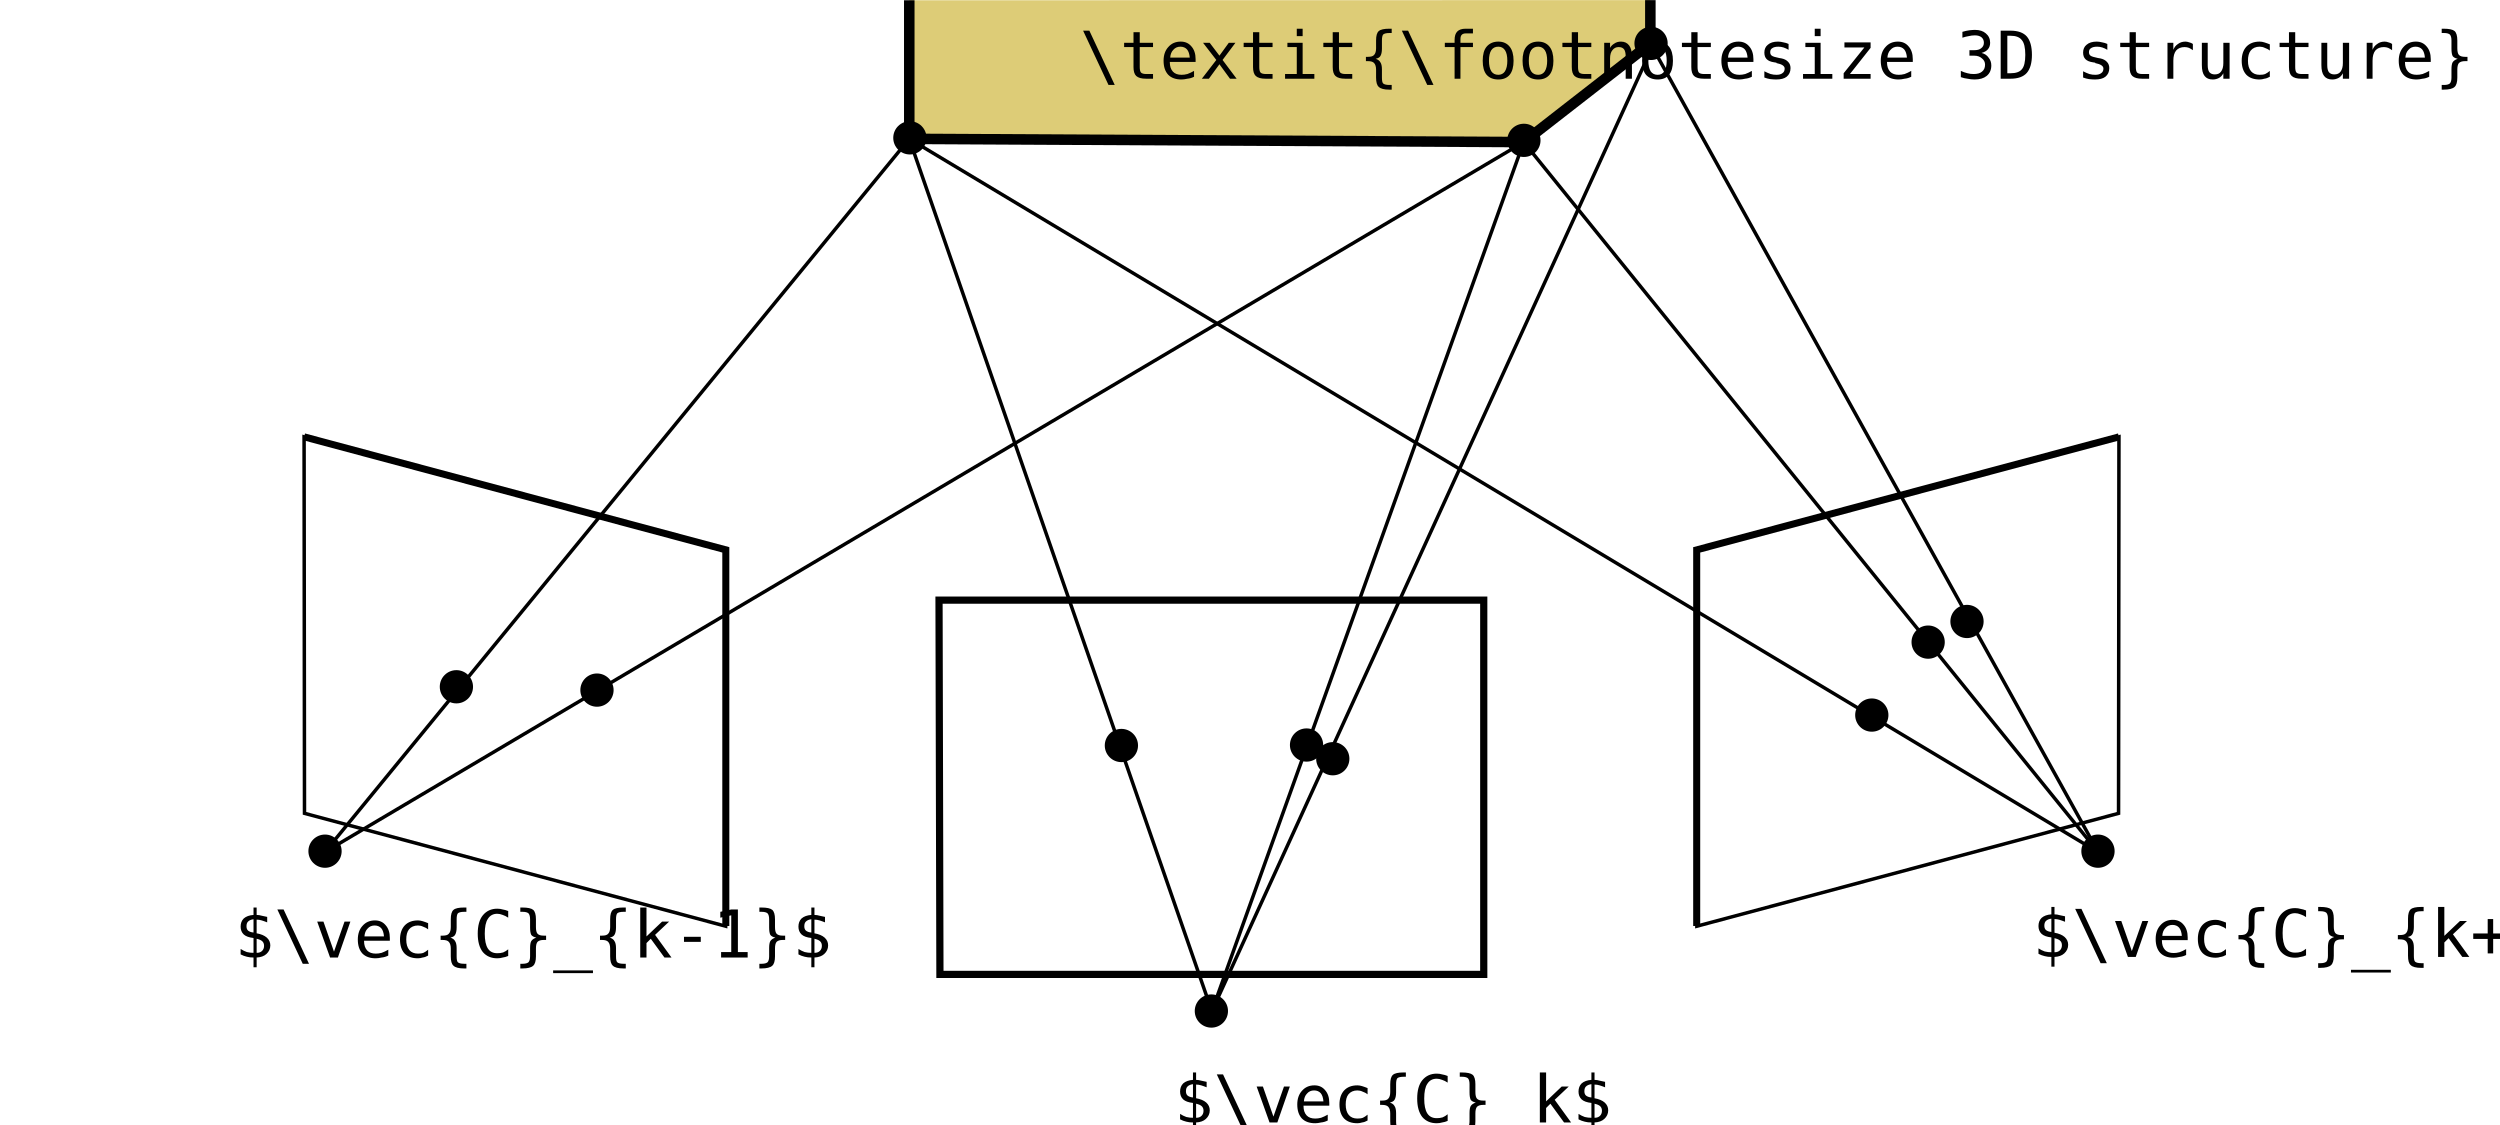
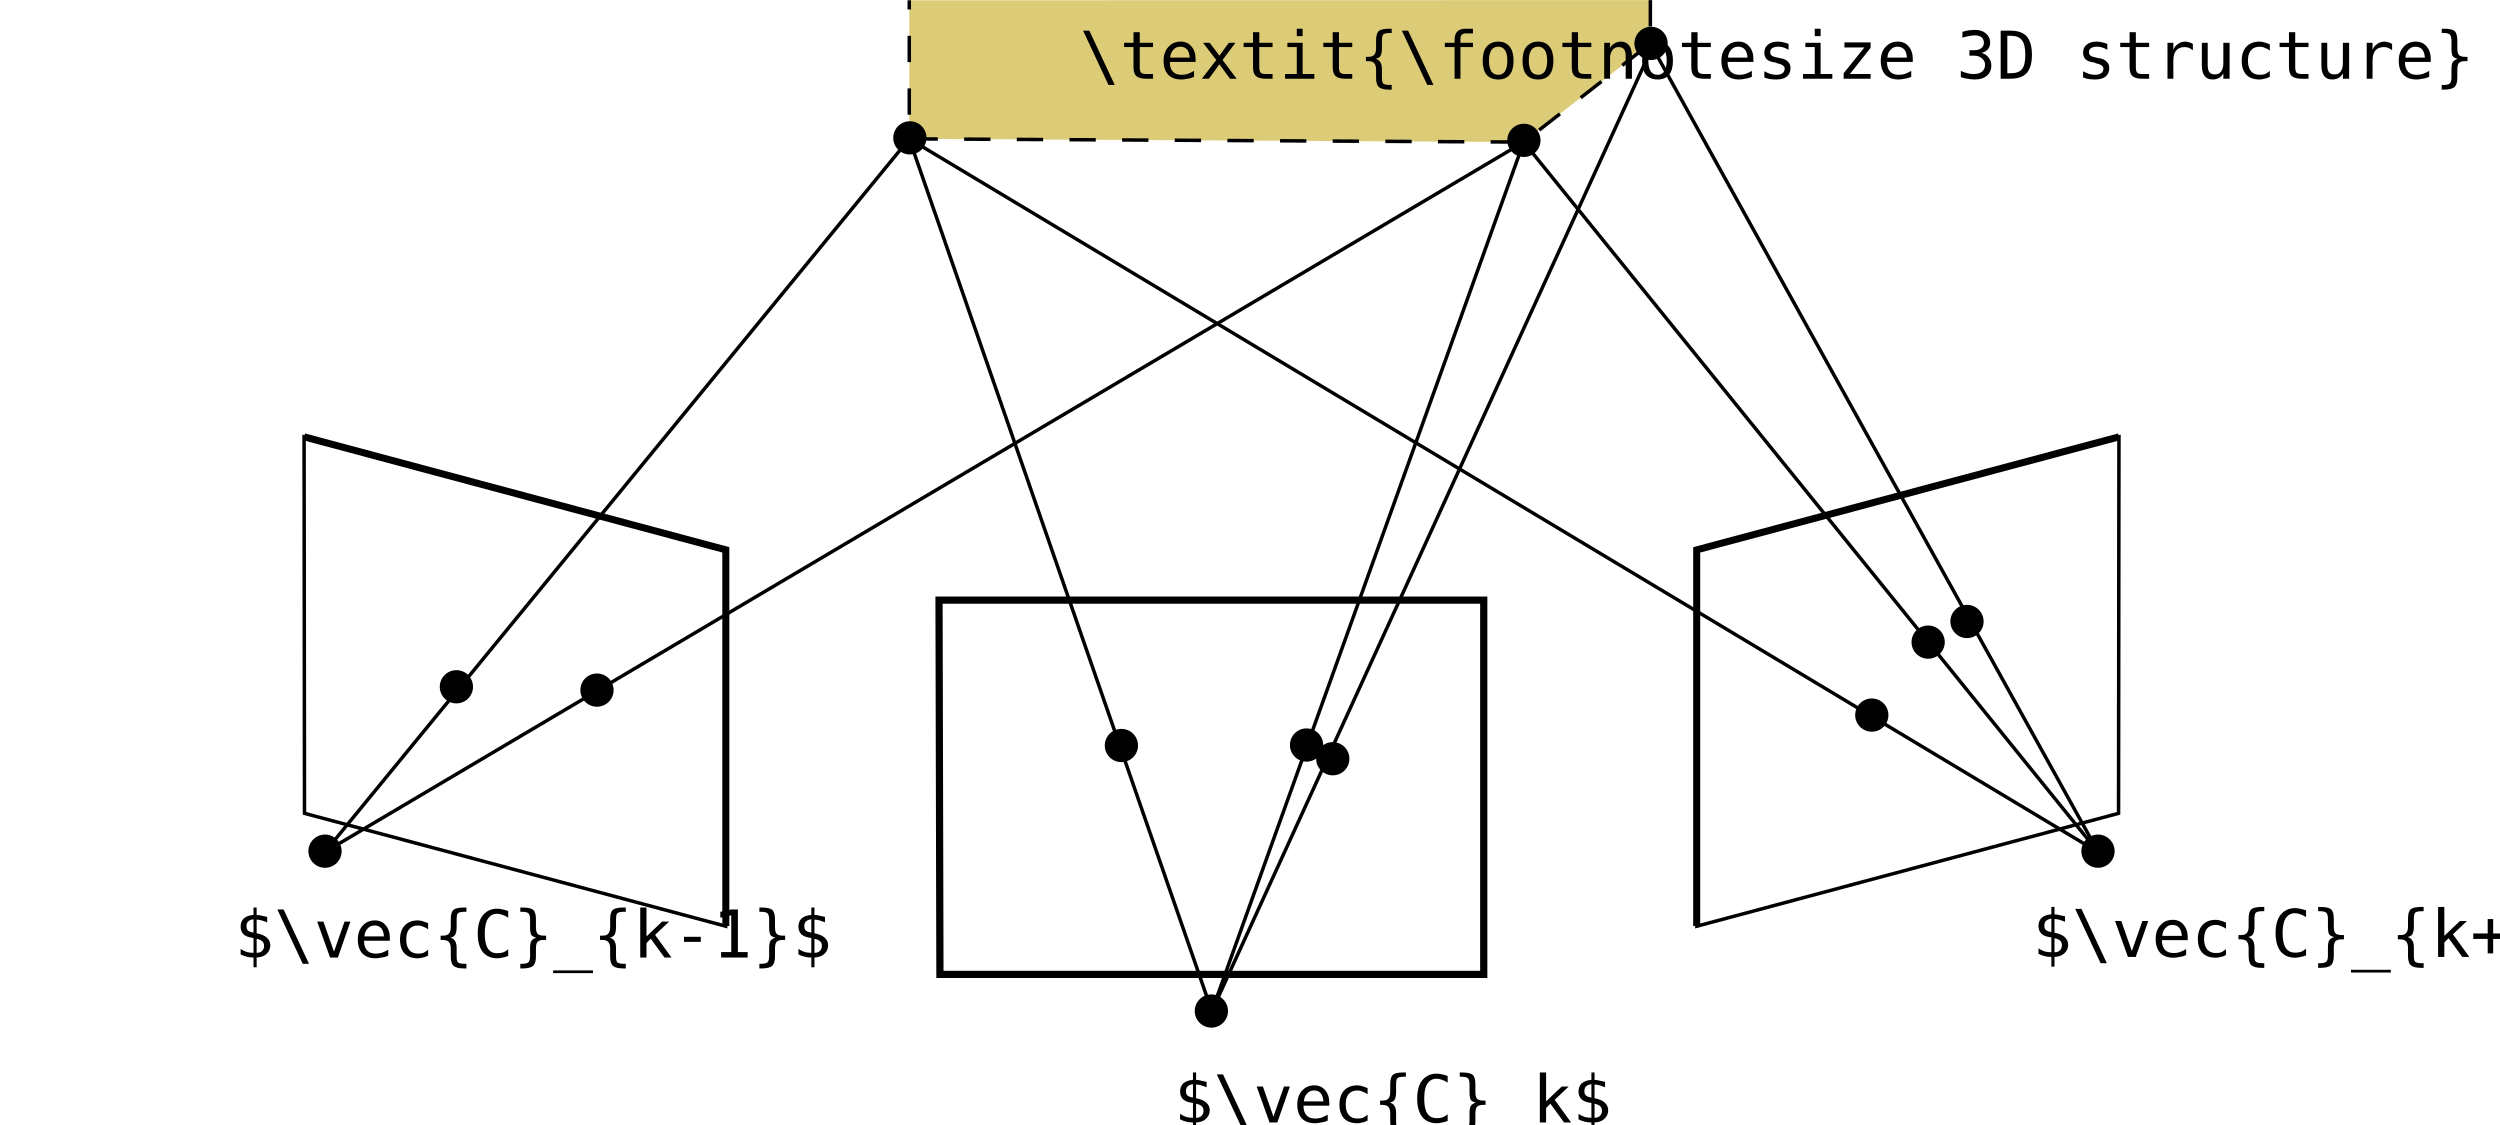
<svg xmlns="http://www.w3.org/2000/svg" width="100mm" height="45mm" viewBox="0 0 100 45" version="1.1" id="svg8">
  <defs id="defs2">
    <marker markerWidth="0.911" markerHeight="1.69" refX="0" refY="0" orient="auto-start-reverse" id="marker-arrow-0.5308">
      <g id="g690" transform="scale(2.153529)">
        <path id="path688" style="fill:none;stroke:#000000;stroke-width:0.6;stroke-linecap:round;stroke-linejoin:round;stroke-miterlimit:10;stroke-dasharray:none;stroke-opacity:1" d="M -1.554,2.072 C -1.425,1.295 0,0.13 0.389,0 0,-0.13 -1.425,-1.295 -1.554,-2.072" />
      </g>
    </marker>
    <marker markerWidth="0.911" markerHeight="1.69" refX="0" refY="0" orient="auto-start-reverse" id="marker-arrow-0.5308-7">
      <g id="g988" transform="scale(2.153529)">
        <path id="path986" style="fill:none;stroke:#000000;stroke-width:0.6;stroke-linecap:round;stroke-linejoin:round;stroke-miterlimit:10;stroke-dasharray:none;stroke-opacity:1" d="M -1.554,2.072 C -1.425,1.295 0,0.13 0.389,0 0,-0.13 -1.425,-1.295 -1.554,-2.072" />
      </g>
    </marker>
    <marker markerWidth="0.911" markerHeight="1.69" refX="0" refY="0" orient="auto-start-reverse" id="marker-arrow-0.5308-3">
      <g id="g1011" transform="scale(2.153529)">
        <path id="path1009" style="fill:none;stroke:#000000;stroke-width:0.6;stroke-linecap:round;stroke-linejoin:round;stroke-miterlimit:10;stroke-dasharray:none;stroke-opacity:1" d="M -1.554,2.072 C -1.425,1.295 0,0.13 0.389,0 0,-0.13 -1.425,-1.295 -1.554,-2.072" />
      </g>
    </marker>
    <marker markerWidth="0.911" markerHeight="1.69" refX="0" refY="0" orient="auto-start-reverse" id="marker-arrow-0.5308-6">
      <g id="g1034" transform="scale(2.153529)">
        <path id="path1032" style="fill:none;stroke:#000000;stroke-width:0.6;stroke-linecap:round;stroke-linejoin:round;stroke-miterlimit:10;stroke-dasharray:none;stroke-opacity:1" d="M -1.554,2.072 C -1.425,1.295 0,0.13 0.389,0 0,-0.13 -1.425,-1.295 -1.554,-2.072" />
      </g>
    </marker>
    <marker markerWidth="0.911" markerHeight="1.69" refX="0" refY="0" orient="auto-start-reverse" id="marker-arrow-0.5308-1">
      <g id="g1067" transform="scale(2.153529)">
        <path id="path1065" style="fill:none;stroke:#000000;stroke-width:0.6;stroke-linecap:round;stroke-linejoin:round;stroke-miterlimit:10;stroke-dasharray:none;stroke-opacity:1" d="M -1.554,2.072 C -1.425,1.295 0,0.13 0.389,0 0,-0.13 -1.425,-1.295 -1.554,-2.072" />
      </g>
    </marker>
    <marker markerWidth="0.911" markerHeight="1.69" refX="0" refY="0" orient="auto-start-reverse" id="marker-arrow-0.5308-19">
      <g id="g1123" transform="scale(2.153529)">
        <path id="path1121" style="fill:none;stroke:#000000;stroke-width:0.6;stroke-linecap:round;stroke-linejoin:round;stroke-miterlimit:10;stroke-dasharray:none;stroke-opacity:1" d="M -1.554,2.072 C -1.425,1.295 0,0.13 0.389,0 0,-0.13 -1.425,-1.295 -1.554,-2.072" />
      </g>
    </marker>
  </defs>
  <g id="layer1" transform="translate(0,-252)">
    <g id="g368" transform="translate(-2.987908,5.525871)">
      <g transform="translate(-2.047613,2.703237)" id="g242">
        <g id="g86">
          <path id="path8" d="m 17.215,276.304 16.846,4.514 v -15.05 l -16.862,-4.523 z" style="fill:none;fill-opacity:1;stroke:#000000;stroke-width:0.14;stroke-linecap:butt;stroke-linejoin:miter;stroke-dasharray:none;stroke-opacity:1;marker-start:none;marker-end:none" />
          <path id="path18" d="m 17.2,261.245 16.868,4.52 v 15.046" style="fill:none;fill-opacity:1;stroke:#000000;stroke-width:0.281;stroke-linecap:butt;stroke-linejoin:miter;stroke-dasharray:none;stroke-opacity:1;marker-start:none;marker-end:none" />
        </g>
      </g>
      <circle r="0.665" cy="280.521" cx="15.989" id="path277-7" style="opacity:1;fill:#000000;fill-opacity:1;stroke:none;stroke-width:0.281;stroke-miterlimit:4;stroke-dasharray:none;stroke-dashoffset:0;stroke-opacity:1;marker-start:none;marker-end:none" />
    </g>
    <text id="text330" xml:space="preserve" style="font-size:2.646px;font-family:monospace;-inkscape-font-specification:'monospace, Normal';fill:#000000;fill-opacity:1;stroke:none;stroke-width:0.265" y="290.3" x="9.374">
      <tspan id="tspan328" x="9.374" y="290.3" style="stroke-width:0.265">$\vec{C}_{k-1}$</tspan>
    </text>
    <text id="text330-9" xml:space="preserve" style="font-size:2.646px;font-family:monospace;-inkscape-font-specification:'monospace, Normal';fill:#000000;fill-opacity:1;stroke:none;stroke-width:0.265" y="290.275" x="81.288">
      <tspan id="tspan328-3" x="81.288" y="290.275" style="stroke-width:0.265">$\vec{C}_{k+1}$</tspan>
    </text>
    <g transform="matrix(-1.001248,0,0,1,99.92818,5.525871)" id="g368-6">
      <g transform="translate(-2.047613,1.627477)" id="g242-0">
        <g id="g86-6">
          <path id="path8-2" d="m 17.215,277.38 16.846,4.514 v -15.05 l -16.862,-4.523 z" style="fill:none;fill-opacity:1;stroke:#000000;stroke-width:0.14;stroke-linecap:butt;stroke-linejoin:miter;stroke-dasharray:none;stroke-opacity:1;marker-start:none;marker-end:none" />
          <path id="path18-6" d="m 17.2,262.321 16.868,4.52 v 15.046" style="fill:none;fill-opacity:1;stroke:#000000;stroke-width:0.281;stroke-linecap:butt;stroke-linejoin:miter;stroke-dasharray:none;stroke-opacity:1;marker-start:none;marker-end:none" />
        </g>
      </g>
      <circle r="0.665" cy="280.521" cx="15.989" id="path277-7-7" style="opacity:1;fill:#000000;fill-opacity:1;stroke:none;stroke-width:0.281;stroke-miterlimit:4;stroke-dasharray:none;stroke-dashoffset:0;stroke-opacity:1;marker-start:none;marker-end:none" />
    </g>
-     <path style="fill:#ddcc77;fill-opacity:1;stroke:black;stroke-width:0.421;stroke-linecap:butt;stroke-linejoin:miter;stroke-dasharray:none;stroke-opacity:1;marker-start:none;marker-end:none" d="m 66.014,252.005 v 1.735 l -5.066,3.943 -24.577,-0.129 0,-5.543" id="path76" />
+     <path style="fill:#ddcc77;fill-opacity:1;stroke:black;stroke-width:0.14;stroke-linecap:butt;stroke-linejoin:miter;stroke-dasharray:1.053,1.053;stroke-opacity:1;marker-start:none;marker-end:none;strike-linecap:butt" d="m 66.014,252.005 v 1.735 l -5.066,3.943 -24.577,-0.129 0,-5.543" id="path76" />
    <circle r="0.665" cy="257.514" cx="36.395" id="path277-7-3-6" style="opacity:1;fill:#000000;fill-opacity:1;stroke:none;stroke-width:0.281;stroke-miterlimit:4;stroke-dasharray:none;stroke-dashoffset:0;stroke-opacity:1;marker-start:none;marker-end:none" />
    <circle r="0.665" cy="257.614" cx="60.956" id="path277-7-3-7" style="opacity:1;fill:#000000;fill-opacity:1;stroke:none;stroke-width:0.281;stroke-miterlimit:4;stroke-dasharray:none;stroke-dashoffset:0;stroke-opacity:1;marker-start:none;marker-end:none" />
    <circle r="0.665" cy="253.736" cx="66.042" id="path277-7-3-5" style="opacity:1;fill:#000000;fill-opacity:1;stroke:none;stroke-width:0.281;stroke-miterlimit:4;stroke-dasharray:none;stroke-dashoffset:0;stroke-opacity:1;marker-start:none;marker-end:none" />
    <text id="text147" xml:space="preserve" style="font-size:2.646px;font-family:monospace;-inkscape-font-specification:'monospace, Normal';fill:#000000;fill-opacity:1;stroke:none;stroke-width:0.265" y="255.149" x="43.201">
      <tspan id="tspan145" x="43.201" y="255.149" style="stroke-width:0.265">\textit{\footnotesize 3D structure}</tspan>
    </text>
    <path style="fill:none;fill-opacity:1;stroke:#000000;stroke-width:0.288;stroke-linecap:butt;stroke-linejoin:miter;stroke-dasharray:none;stroke-opacity:1;marker-start:none;marker-end:none" d="M 37.597,290.976 H 59.35 V 276.005 H 37.561 Z" id="path159" />
    <circle r="0.665" cy="292.441" cx="48.455" id="path277-7-3-3" style="opacity:1;fill:#000000;fill-opacity:1;stroke:none;stroke-width:0.281;stroke-miterlimit:4;stroke-dasharray:none;stroke-dashoffset:0;stroke-opacity:1;marker-start:none;marker-end:none" />
    <path style="fill:none;fill-opacity:1;stroke:#000000;stroke-width:0.14;stroke-linecap:butt;stroke-linejoin:miter;stroke-dasharray:none;stroke-opacity:1;marker-start:none;marker-end:none" d="m 48.474,292.446 12.474,-34.763" id="path210" />
    <path style="fill:none;fill-opacity:1;stroke:#000000;stroke-width:0.14;stroke-linecap:butt;stroke-linejoin:miter;stroke-dasharray:none;stroke-opacity:1;marker-start:none;marker-end:none" d="M 83.933,286.09 60.948,257.683" id="path244" />
    <path style="fill:none;stroke:black;stroke-width:0.14;stroke-linecap:butt;stroke-linejoin:miter;stroke-opacity:1;fill-opacity:1;marker-end:none;marker-start:none;stroke-dasharray:none" d="M 83.933,286.09 66.014,253.741" id="path254" />
    <path style="fill:none;fill-opacity:1;stroke:#000000;stroke-width:0.14;stroke-linecap:butt;stroke-linejoin:miter;stroke-dasharray:none;stroke-opacity:1;marker-start:none;marker-end:none" d="M 83.933,286.09 36.371,257.554" id="path282" />
    <path style="fill:none;fill-opacity:1;stroke:#000000;stroke-width:0.14;stroke-linecap:butt;stroke-linejoin:miter;stroke-dasharray:none;stroke-opacity:1;marker-start:none;marker-end:none" d="M 48.474,292.446 66.13,253.798" id="path302" />
    <path style="fill:none;fill-opacity:1;stroke:#000000;stroke-width:0.14;stroke-linecap:butt;stroke-linejoin:miter;stroke-dasharray:none;stroke-opacity:1;marker-start:none;marker-end:none" d="M 12.997,286.079 36.371,257.554" id="path312" />
    <path style="fill:none;fill-opacity:1;stroke:#000000;stroke-width:0.14;stroke-linecap:butt;stroke-linejoin:miter;stroke-dasharray:none;stroke-opacity:1;marker-start:none;marker-end:none" d="m 12.997,286.079 47.951,-28.395" id="path322" />
    <path style="fill:none;fill-opacity:1;stroke:#000000;stroke-width:0.14;stroke-linecap:butt;stroke-linejoin:miter;stroke-dasharray:none;stroke-opacity:1;marker-start:none;marker-end:none" d="M 48.474,292.446 36.371,257.554" id="path332" />
    <circle r="0.665" cy="279.471" cx="18.256" id="path277-7-3-6-5" style="opacity:1;fill:#000000;fill-opacity:1;stroke:none;stroke-width:0.281;stroke-miterlimit:4;stroke-dasharray:none;stroke-dashoffset:0;stroke-opacity:1;marker-start:none;marker-end:none" />
    <circle r="0.665" cy="279.604" cx="23.879" id="path277-7-3-6-6" style="opacity:1;fill:#000000;fill-opacity:1;stroke:none;stroke-width:0.281;stroke-miterlimit:4;stroke-dasharray:none;stroke-dashoffset:0;stroke-opacity:1;marker-start:none;marker-end:none" />
    <circle r="0.665" cy="281.801" cx="52.262" id="path277-7-3-6-2" style="opacity:1;fill:#000000;fill-opacity:1;stroke:none;stroke-width:0.281;stroke-miterlimit:4;stroke-dasharray:none;stroke-dashoffset:0;stroke-opacity:1;marker-start:none;marker-end:none" />
    <circle r="0.665" cy="281.82" cx="44.856" id="path277-7-3-6-9" style="opacity:1;fill:#000000;fill-opacity:1;stroke:none;stroke-width:0.281;stroke-miterlimit:4;stroke-dasharray:none;stroke-dashoffset:0;stroke-opacity:1;marker-start:none;marker-end:none" />
    <circle r="0.665" cy="282.349" cx="53.311" id="path277-7-3-6-1" style="opacity:1;fill:#000000;fill-opacity:1;stroke:none;stroke-width:0.281;stroke-miterlimit:4;stroke-dasharray:none;stroke-dashoffset:0;stroke-opacity:1;marker-start:none;marker-end:none" />
    <circle r="0.665" cy="280.603" cx="74.872" id="path277-7-3-6-27" style="opacity:1;fill:#000000;fill-opacity:1;stroke:none;stroke-width:0.281;stroke-miterlimit:4;stroke-dasharray:none;stroke-dashoffset:0;stroke-opacity:1;marker-start:none;marker-end:none" />
    <circle r="0.665" cy="277.685" cx="77.126" id="path277-7-3-6-0" style="opacity:1;fill:#000000;fill-opacity:1;stroke:none;stroke-width:0.281;stroke-miterlimit:4;stroke-dasharray:none;stroke-dashoffset:0;stroke-opacity:1;marker-start:none;marker-end:none" />
    <circle r="0.665" cy="276.859" cx="78.68" id="path277-7-3-6-93" style="opacity:1;fill:#000000;fill-opacity:1;stroke:none;stroke-width:0.281;stroke-miterlimit:4;stroke-dasharray:none;stroke-dashoffset:0;stroke-opacity:1;marker-start:none;marker-end:none" />
    <text id="text330-6" xml:space="preserve" style="font-size:2.646px;font-family:monospace;-inkscape-font-specification:'monospace, Normal';fill:#000000;fill-opacity:1;stroke:none;stroke-width:0.265" y="296.899" x="46.954">
      <tspan id="tspan328-0" x="46.954" y="296.899" style="stroke-width:0.265">$\vec{C}_k$</tspan>
    </text>
  </g>
</svg>
